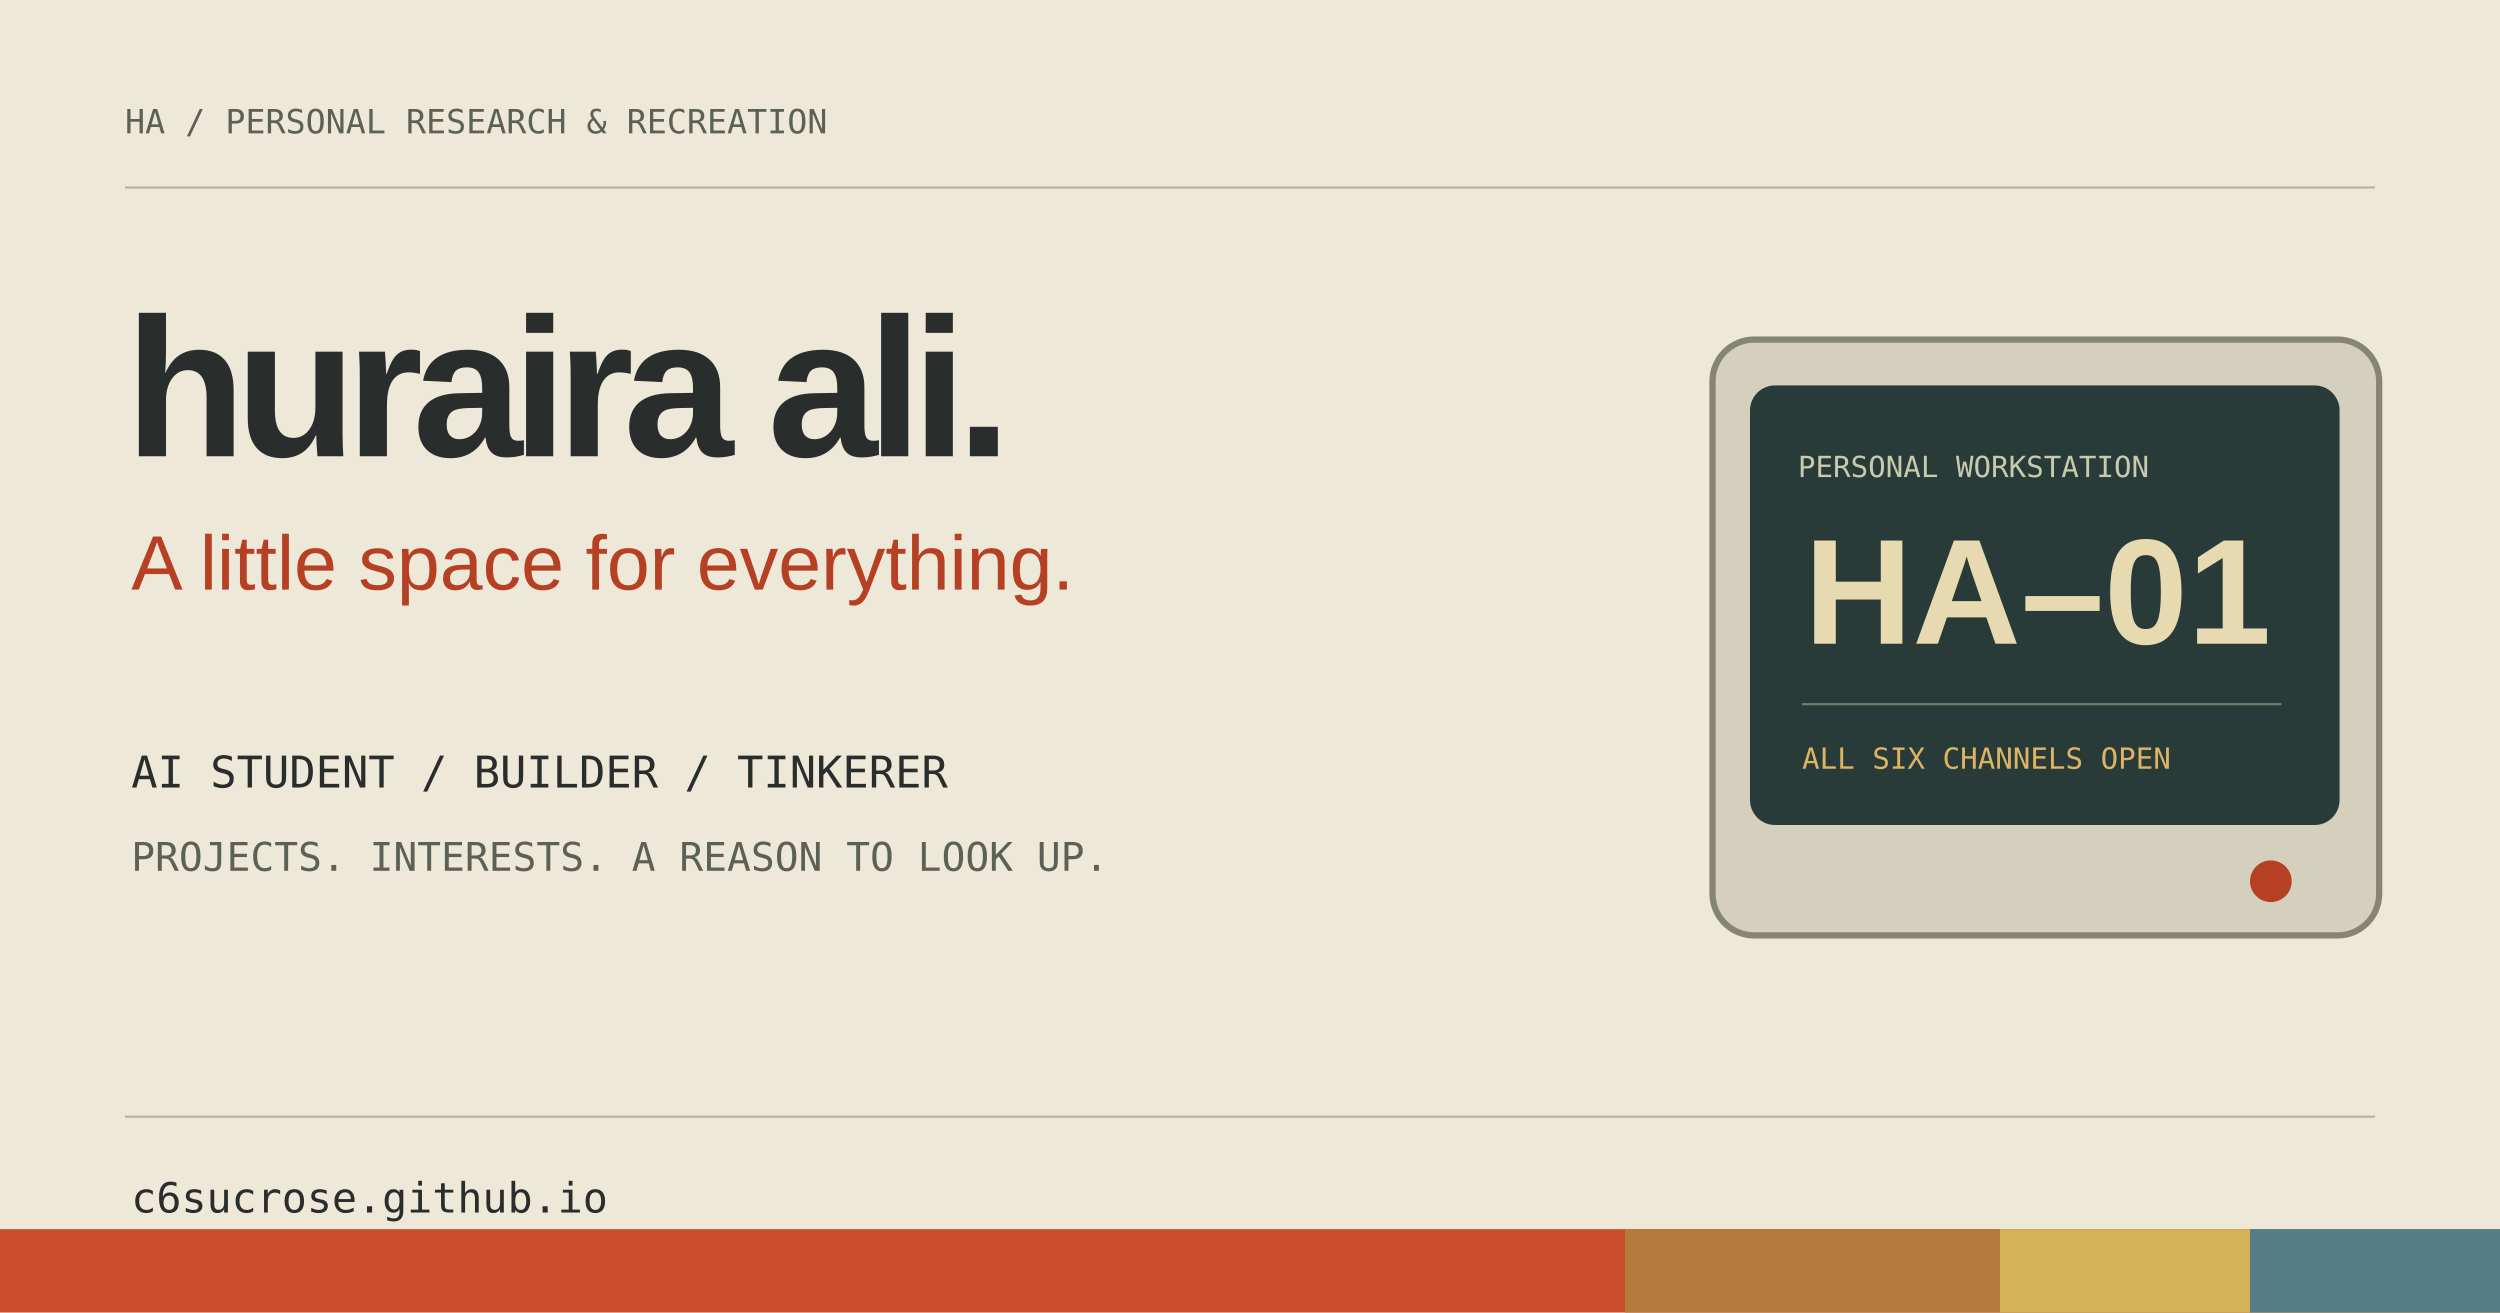
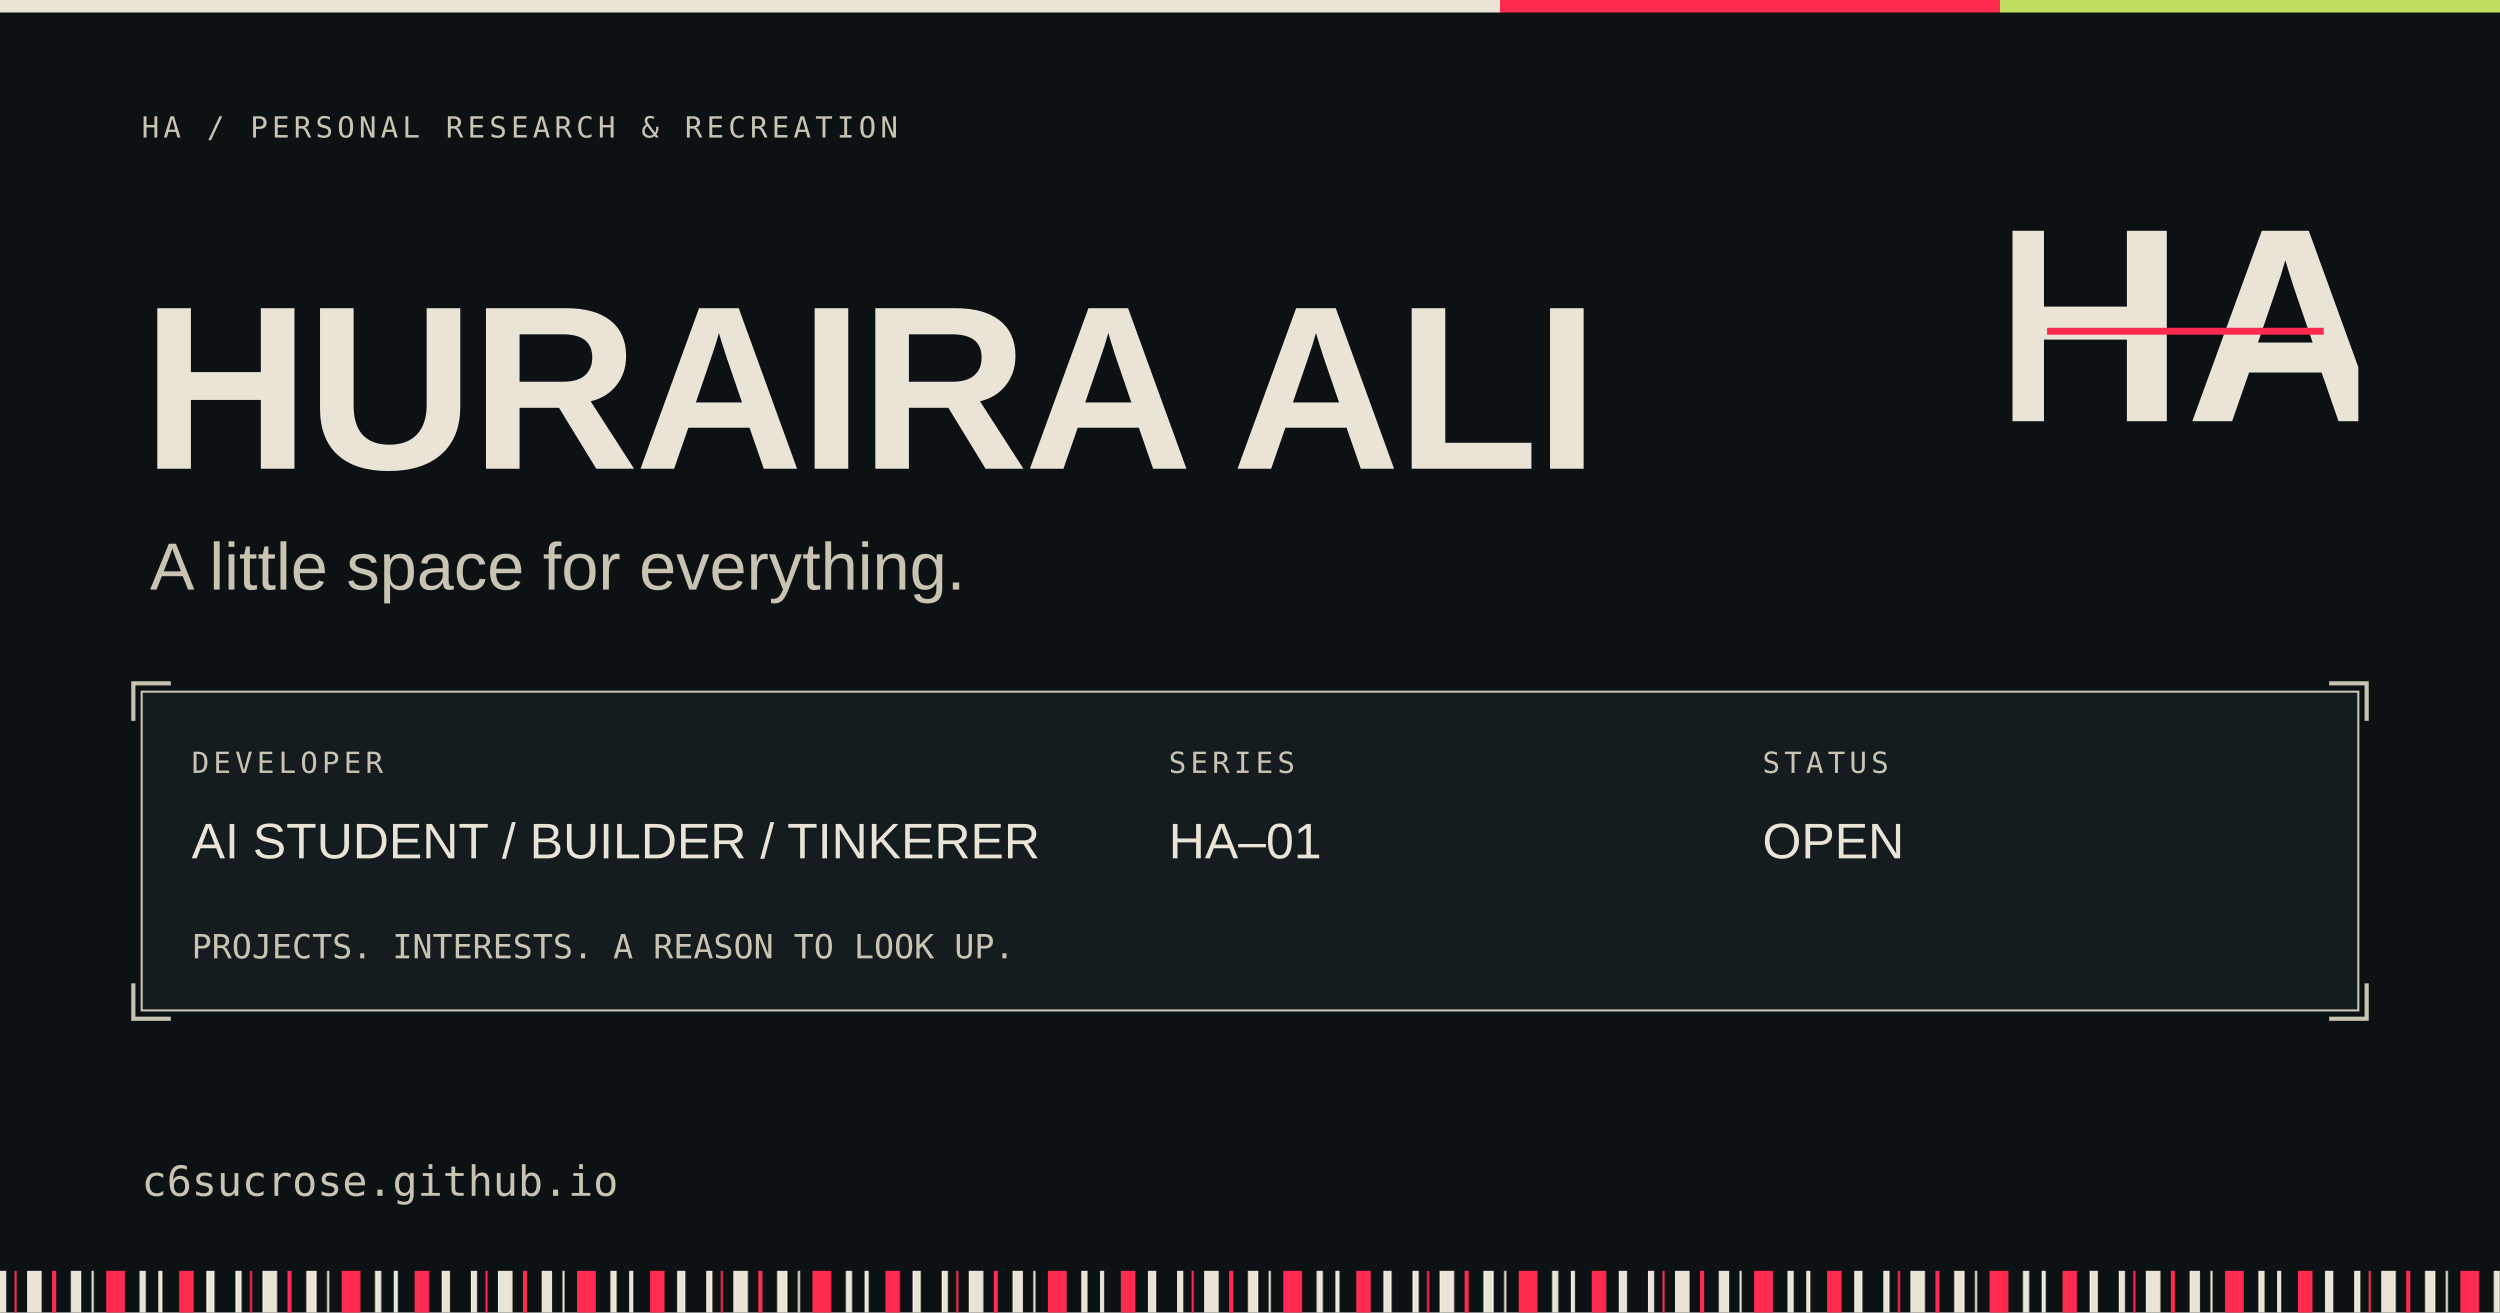
- <svg xmlns="http://www.w3.org/2000/svg" viewBox="0 0 1200 630">
-   <rect width="1200" height="630" fill="#eee8d9" />
-   <path d="M60 90h1080M60 536h1080" stroke="#b6b09f" />
-   <text x="60" y="64" font-family="monospace" font-size="16" fill="#5b6154">HA / PERSONAL RESEARCH &amp; RECREATION</text>
-   <text x="60" y="219" font-family="Arial,sans-serif" font-weight="bold" font-size="95" letter-spacing="-5" fill="#292e2d">huraira ali.</text>
-   <text x="63" y="283" font-family="Arial,sans-serif" font-size="37" fill="#b64023">A little space for everything.</text>
-   <text x="63" y="378" font-family="monospace" font-size="21" fill="#292e2d">AI STUDENT / BUILDER / TINKERER</text>
-   <text x="63" y="418" font-family="monospace" font-size="19" fill="#5b6154">PROJECTS. INTERESTS. A REASON TO LOOK UP.</text>
-   <text x="63" y="582" font-family="monospace" font-size="20" fill="#292e2d">c6sucrose.github.io</text>
-   <rect x="822" y="163" width="320" height="286" rx="20" fill="#d5cfbe" stroke="#848572" stroke-width="3" />
-   <rect x="840" y="185" width="283" height="211" rx="12" fill="#293b38" />
-   <text x="863" y="229" font-family="monospace" font-size="14" fill="#c7caae">PERSONAL WORKSTATION</text>
-   <text x="866" y="309" font-family="Arial,sans-serif" font-size="72" font-weight="bold" fill="#e7d9b0">HA–01</text>
-   <path d="M865 338h230" stroke="#71816a" />
-   <text x="865" y="369" font-family="monospace" font-size="14" fill="#ddb465">ALL SIX CHANNELS OPEN</text>
-   <circle cx="1090" cy="423" r="10" fill="#b64023" />
-   <path d="M0 610h1200" stroke="#c94d2b" stroke-width="40" />
-   <path d="M780 610h420" stroke="#b47b3b" stroke-width="40" />
-   <path d="M960 610h240" stroke="#d5b158" stroke-width="40" />
-   <path d="M1080 610h120" stroke="#557c87" stroke-width="40" />
+ <svg xmlns="http://www.w3.org/2000/svg" width="1200" height="630" viewBox="0 0 1200 630">
+   <defs>
+     <pattern id="social-barcode" width="113" height="20" patternUnits="userSpaceOnUse">
+       <rect width="3" height="20" fill="#E9E4D6" />
+       <rect x="7" width="1" height="20" fill="#FF2A4F" />
+       <rect x="13" width="7" height="20" fill="#E9E4D6" />
+       <rect x="25" width="2" height="20" fill="#FF2A4F" />
+       <rect x="34" width="5" height="20" fill="#E9E4D6" />
+       <rect x="44" width="1" height="20" fill="#E9E4D6" />
+       <rect x="51" width="9" height="20" fill="#FF2A4F" />
+       <rect x="67" width="3" height="20" fill="#E9E4D6" />
+       <rect x="76" width="2" height="20" fill="#E9E4D6" />
+       <rect x="86" width="7" height="20" fill="#FF2A4F" />
+       <rect x="99" width="4" height="20" fill="#E9E4D6" />
+     </pattern>
+   </defs>
+   <rect width="1200" height="630" fill="#0C1214" />
+   <path d="M0 3h720" stroke="#E9E4D6" stroke-width="6" />
+   <path d="M720 3h240" stroke="#FF2A4F" stroke-width="6" />
+   <path d="M960 3h240" stroke="#C2DE5E" stroke-width="6" />
+   <text x="68" y="66" font-family="Consolas,monospace" font-size="14" letter-spacing="2" fill="#C9C3B2">HA / PERSONAL RESEARCH &amp; RECREATION</text>
+   <svg x="966" y="76" width="166" height="166" viewBox="0 0 100 100">
+     <rect width="100" height="100" fill="#0C1214" />
+     <text x="50" y="76" text-anchor="middle" textLength="84" lengthAdjust="spacingAndGlyphs" fill="#E9E4D6" font-family="Arial Narrow, Helvetica Neue, Arial, sans-serif" font-size="80" font-weight="900">HA</text>
+     <g data-mark-stripe="">
+       <rect x="10" y="49" width="80" height="2" fill="#FF2A4F" />
+     </g>
+   </svg>
+   <text x="68" y="225" textLength="838" lengthAdjust="spacingAndGlyphs" font-family="Arial Narrow, Helvetica Neue, Arial, sans-serif" font-size="112" font-weight="900" letter-spacing="-2" fill="#E9E4D6">HURAIRA ALI</text>
+   <text x="72" y="283" font-family="Arial,sans-serif" font-size="32" fill="#C9C3B2">A little space for everything.</text>
+   <rect x="68" y="332" width="1064" height="153" fill="#141C1F" stroke="#C9C3B2" />
+   <path d="M64 346v-18h18m1054 18v-18h-18M64 472v17h18m1054-17v17h-18" fill="none" stroke="#C9C3B2" stroke-width="2" />
+   <g font-family="Consolas,monospace" font-size="14" letter-spacing="2" fill="#C9C3B2">
+     <text x="92" y="371">DEVELOPER</text>
+     <text x="561" y="371">SERIES</text>
+     <text x="846" y="371">STATUS</text>
+   </g>
+   <g font-family="Arial,sans-serif" font-size="24" fill="#E9E4D6">
+     <text x="92" y="412">AI STUDENT / BUILDER / TINKERER</text>
+     <text x="561" y="412">HA–01</text>
+     <text x="846" y="412">OPEN</text>
+   </g>
+   <text x="92" y="460" font-family="Consolas,monospace" font-size="16" fill="#C9C3B2">PROJECTS. INTERESTS. A REASON TO LOOK UP.</text>
+   <text x="68" y="574" font-family="Consolas,monospace" font-size="20" fill="#C9C3B2">c6sucrose.github.io</text>
+   <rect y="610" width="1200" height="20" fill="url(#social-barcode)" />
</svg>
